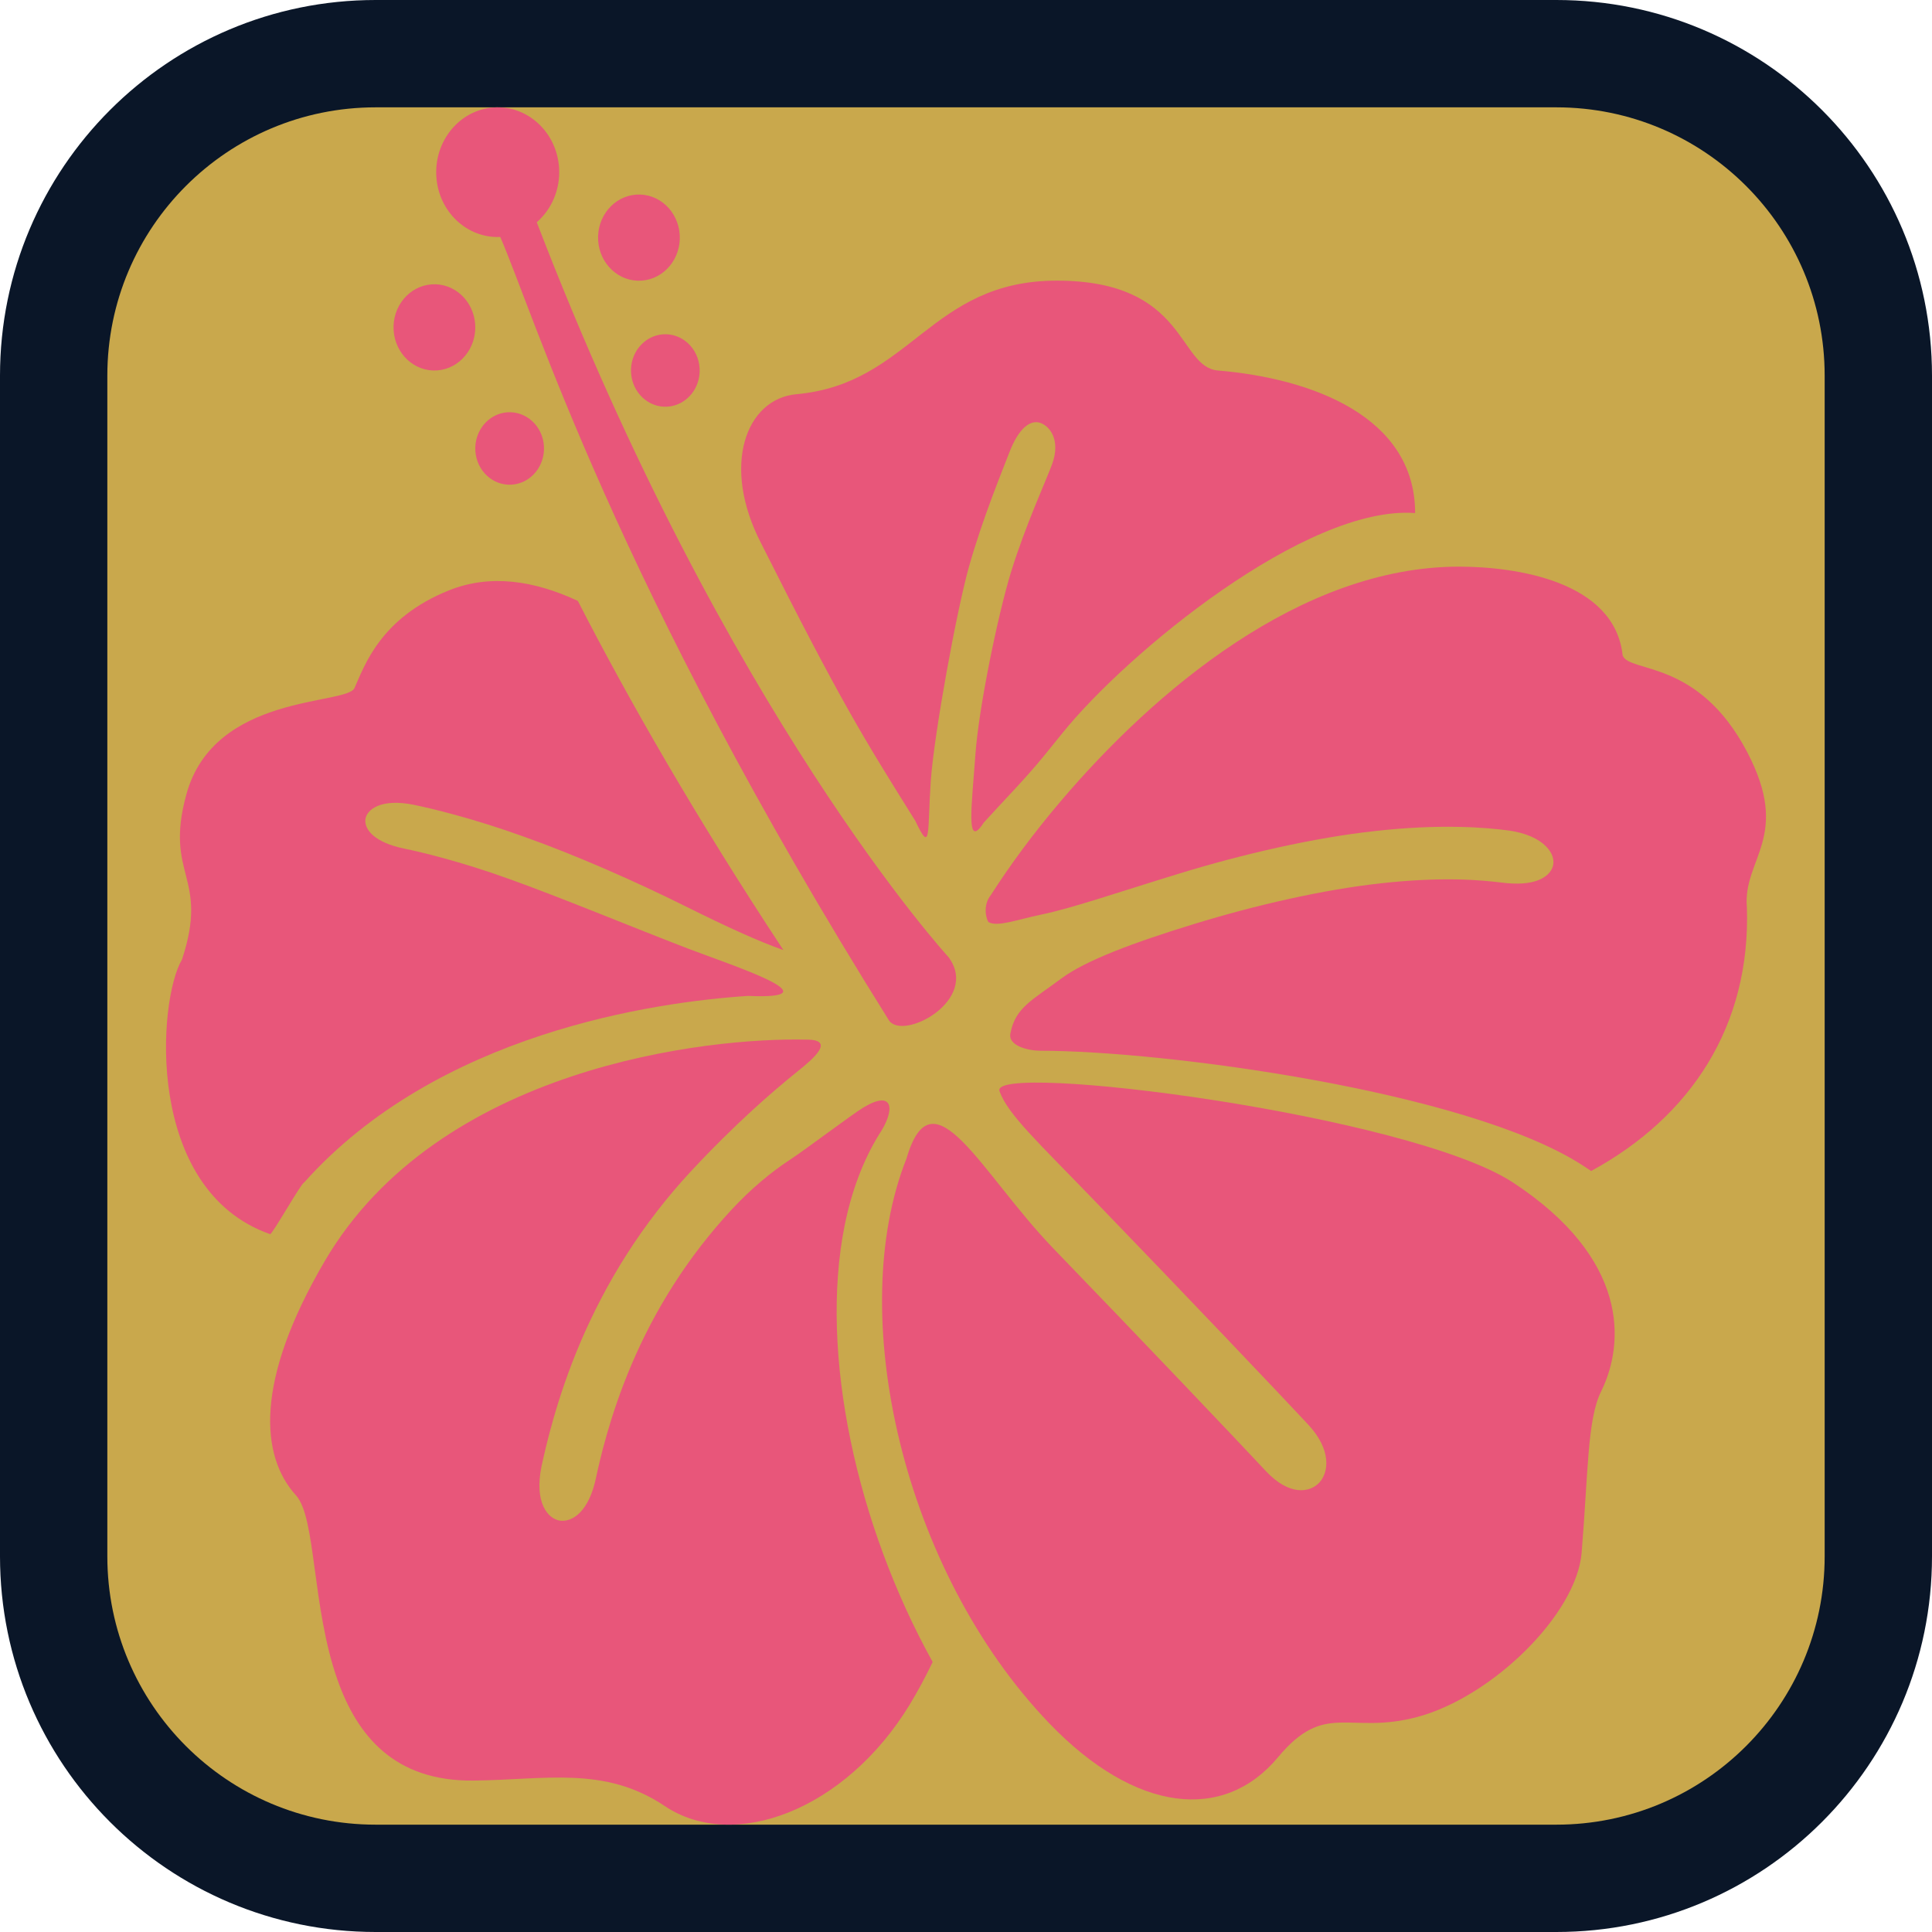
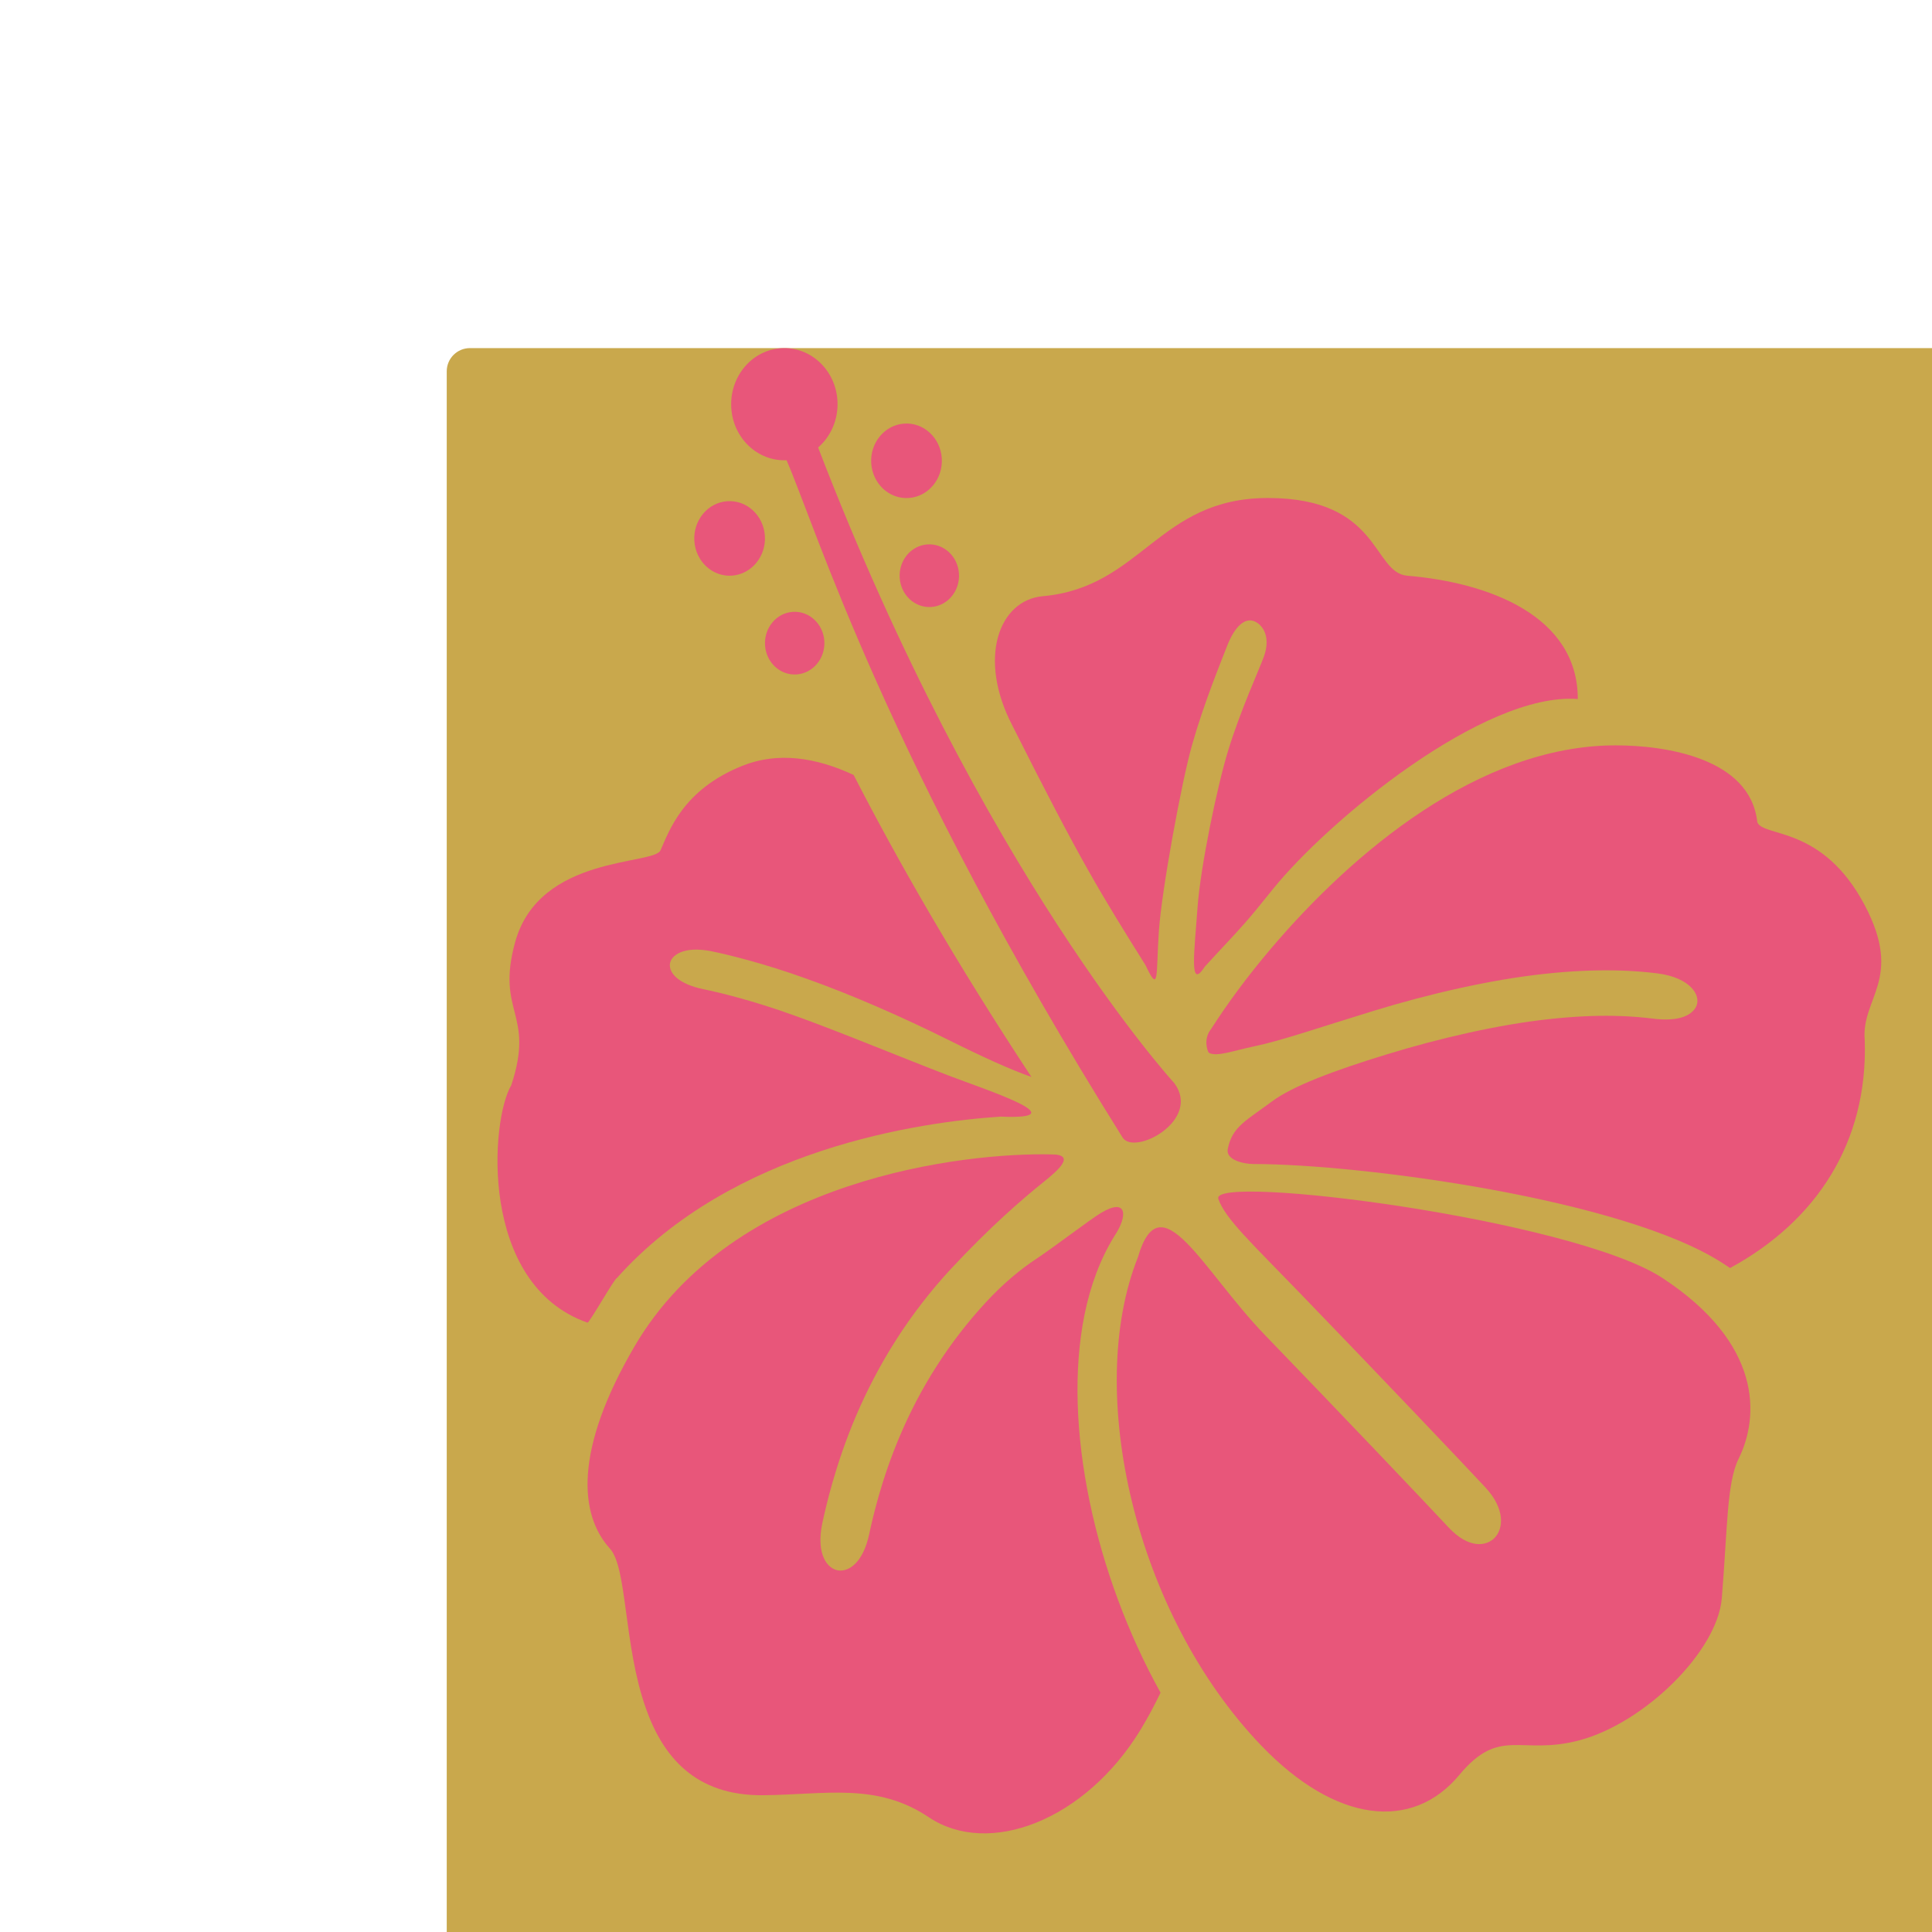
- <svg xmlns="http://www.w3.org/2000/svg" viewBox="0 0 72 72">
-   <rect x="0" y="0" width="72" height="72" rx="14" fill="#0a1628" />
-   <rect x="4" y="4" width="64" height="64" rx="10" fill="#c9a84c" />
-   <g transform="translate(4, 4) scale(0.125)">
-     <style>.st0{fill:#e8567a;}</style>
-     <g>
-       <path class="st0" d="M117.142,38.652c10.102,23.135,34.208,103.085,115.82,233.452c4.04,6.46,27.29-5.884,17.862-18.704c0,0-66.382-72.251-122.799-219.141c4.408-3.819,7.056-9.75,6.658-16.202c-0.673-10.653-9.428-18.727-19.53-18.015c-10.102,0.719-17.74,9.933-17.066,20.602C98.745,31.129,107.239,39.089,117.142,38.652z" />
-       <path class="st0" d="M156.142,79.182c0.382,5.954,5.266,10.454,10.913,10.056c5.632-0.398,9.902-5.548,9.52-11.495c-0.368-5.954-5.25-10.462-10.898-10.072C160.03,68.07,155.759,73.22,156.142,79.182z" />
-       <path class="st0" d="M109.719,102.432c0.383,5.954,5.266,10.461,10.913,10.056c5.633-0.398,9.903-5.548,9.536-11.502c-0.382-5.961-5.265-10.454-10.913-10.064C113.622,91.32,109.352,96.47,109.719,102.432z" />
-       <path class="st0" d="M159.31,51.663c6.704-0.467,11.786-6.59,11.341-13.676c-0.459-7.079-6.26-12.443-12.979-11.961c-6.704,0.467-11.785,6.597-11.342,13.676C146.79,46.788,152.591,52.145,159.31,51.663z" />
-       <path class="st0" d="M98.332,78.432c6.704-0.482,11.785-6.604,11.342-13.683c-0.459-7.087-6.26-12.444-12.98-11.97c-6.704,0.467-11.785,6.597-11.341,13.683C85.812,73.55,91.612,78.907,98.332,78.432z" />
-       <path class="st0" d="M488.868,192.155c-14.594-27.796-35.043-23.426-37.094-28.737c-2.38-22.185-31.836-26.479-48.818-26.479c-47.166,0-90.848,37.132-118.736,69.948c-8.265,9.727-15.107,19.056-20.785,27.918c-2.602,3.237-1.316,7.339-0.75,8.089c2.694,1.546,8.311-0.673,15.842-2.242c9.107-1.883,22.376-6.489,41.142-12.237c18.765-5.755,40.055-10.676,58.407-12.666c9.168-1.025,17.556-1.362,24.382-1.232c6.827,0.1,12.062,0.666,14.908,1.034c5.709,0.718,9.474,2.663,11.526,4.752c2.096,2.089,2.54,4.278,2.081,5.946c-0.475,1.683-1.975,3.268-4.5,4.224c-2.526,0.942-6.062,1.278-11.036,0.628c-2.495-0.306-7.087-0.811-13.255-0.918c-6.153-0.114-13.852,0.199-22.408,1.156c-17.112,1.852-37.515,6.536-55.637,12.099c-18.168,5.556-32.525,10.929-39.703,16.278c-8.602,6.413-13.653,8.648-15.138,16.124c-1.086,3.987,5.388,5.426,8.877,5.426c36.918,0,127.422,12.038,161.615,34.14c0.902,0.559,1.729,1.156,2.587,1.714c29.708-16.14,47.585-43.247,46.437-78.534C487.499,223.976,502.223,217.586,488.868,192.155z" />
-       <path class="st0" d="M219.814,333.39c2.112-10.454,5.571-19.546,10.27-27.168c4.898-7.271,4.438-13.554-4.699-8.013c-3.689,2.242-16.607,12.084-22.025,15.658c-5.434,3.574-11.449,8.487-17.571,15.129c-6.123,6.635-11.954,14.143-16.974,22.026c-5.036,7.852-9.245,16.056-12.521,23.77c-6.597,15.466-9.536,28.874-10.622,33.856c-2.096,9.987-7.01,13.232-10.729,12.704c-3.597-0.513-7.745-5.357-5.479-16.278c1.194-5.38,4.362-19.921,11.601-36.933c3.628-8.479,8.25-17.533,13.837-26.25c5.54-8.701,12.015-17.035,18.78-24.351c13.546-14.572,24.826-24.276,32.158-30.168c4.591-3.689,11.434-9.466,2.54-9.421c-29.234-0.688-109.59,7.936-143.63,66.145c-20.938,35.8-19.102,58.063-8.495,69.741c6.015,6.589,4.683,33.236,12.352,54.948c5.846,16.599,16.913,30.32,40.529,30.068c21.444-0.214,39.076-4.461,57.045,7.592c20.54,13.767,53.831,1.293,73.039-30.245c2.465-4.064,4.73-8.312,6.842-12.704C223.442,422.723,212.177,371.555,219.814,333.39z" />
-       <path class="st0" d="M190.962,264.919c27.046,1.148-5.035-9.199-17.984-14.166c-15.811-6.069-38.54-15.489-53.172-20.693c-14.618-5.288-26.678-8.128-31.179-9.03c-8.969-1.837-11.999-5.694-11.693-8.716c0.306-2.901,4.592-6.367,14.402-4.378c4.883,0.986,17.74,4.033,32.954,9.542c15.245,5.411,32.862,13.148,48.398,20.878c12.076,6.016,21.52,10.316,28.867,12.895c-26.341-39.948-46.285-74.868-61.284-104.103c-13.041-6.076-26.143-8.073-38.418-3.138c-20.433,8.182-25.209,22.515-28.132,29.043c-2.067,5.311-41.801,1.454-50.142,31.722c-6.75,24.557,6.949,24.228-1.332,49.33c-7.132,11.824-11.357,68.624,26.281,81.84c0.581,0.207,9.459-15.505,10.101-15.352C98.485,275.916,163.213,266.756,190.962,264.919z" />
-       <path class="st0" d="M240.906,212.764c4.806,10.178,3.536,3.313,4.591-11.908c1.026-14.388,7.761-51.023,11.395-63.918c4.064-14.426,9.987-28.706,11.977-33.918c2.924-7.653,6.406-9.857,9.2-8.97c2.831,0.904,6.268,5.059,3.589,12.375c-1.729,4.73-8.02,18.406-12.252,32.181c-3.842,12.505-9.597,40.216-10.607,54.405c-1.026,14.655-3.016,28.79,2.494,20.242c5.74-6.36,12.322-12.98,17.893-19.829c1.837-2.25,3.704-4.561,5.586-6.895c19.087-23.678,72.696-68.004,105.129-65.563c0-28.721-30.704-40.155-58.774-42.504c-12.069-1.01-9.153-26.77-48.007-26.794c-37.882-0.022-43.43,30.781-77.662,33.858c-15.084,1.354-22.576,21.344-10.454,44.632C218.88,177.63,225.401,187.93,240.906,212.764z" />
-       <path class="st0" d="M419.142,320.594c-30.995-20.372-156.456-36.206-153.15-27.29c2.372,6.834,11.433,15.161,28.56,32.915c25.607,26.487,56.356,58.836,63.397,66.428c7.086,7.56,6.23,14.288,3.398,17.356c-2.847,3.069-8.984,4.034-15.994-3.467c-6.979-7.514-37.652-39.771-63.229-66.243c-21.826-22.638-36.06-53.624-43.866-26.892c-18.429,46.308-1.056,122.898,42.489,168.296c25.836,26.938,52.208,29.532,68.294,10.178c14.096-16.936,21.061-6.55,41.433-11.962c22.392-5.954,47.571-30.65,49.07-49.002c1.975-24.046,1.684-39.711,5.771-47.999C452.555,368.31,453.55,343.201,419.142,320.594z" />
-     </g>
+ <svg xmlns="http://www.w3.org/2000/svg" viewBox="-154 -120 666 666">
+   <rect width="100%" height="100%" fill="#c9a84c" rx="8" />
+   <style>.st0{fill:#e8567a;}</style>
+   <g>
+     <path class="st0" d="M117.142,38.652c10.102,23.135,34.208,103.085,115.82,233.452c4.04,6.46,27.29-5.884,17.862-18.704c0,0-66.382-72.251-122.799-219.141c4.408-3.819,7.056-9.75,6.658-16.202c-0.673-10.653-9.428-18.727-19.53-18.015c-10.102,0.719-17.74,9.933-17.066,20.602C98.745,31.129,107.239,39.089,117.142,38.652z" />
+     <path class="st0" d="M156.142,79.182c0.382,5.954,5.266,10.454,10.913,10.056c5.632-0.398,9.902-5.548,9.52-11.495c-0.368-5.954-5.25-10.462-10.898-10.072C160.03,68.07,155.759,73.22,156.142,79.182z" />
+     <path class="st0" d="M109.719,102.432c0.383,5.954,5.266,10.461,10.913,10.056c5.633-0.398,9.903-5.548,9.536-11.502c-0.382-5.961-5.265-10.454-10.913-10.064C113.622,91.32,109.352,96.47,109.719,102.432z" />
+     <path class="st0" d="M159.31,51.663c6.704-0.467,11.786-6.59,11.341-13.676c-0.459-7.079-6.26-12.443-12.979-11.961c-6.704,0.467-11.785,6.597-11.342,13.676C146.79,46.788,152.591,52.145,159.31,51.663z" />
+     <path class="st0" d="M98.332,78.432c6.704-0.482,11.785-6.604,11.342-13.683c-0.459-7.087-6.26-12.444-12.98-11.97c-6.704,0.467-11.785,6.597-11.341,13.683C85.812,73.55,91.612,78.907,98.332,78.432z" />
+     <path class="st0" d="M488.868,192.155c-14.594-27.796-35.043-23.426-37.094-28.737c-2.38-22.185-31.836-26.479-48.818-26.479c-47.166,0-90.848,37.132-118.736,69.948c-8.265,9.727-15.107,19.056-20.785,27.918c-2.602,3.237-1.316,7.339-0.75,8.089c2.694,1.546,8.311-0.673,15.842-2.242c9.107-1.883,22.376-6.489,41.142-12.237c18.765-5.755,40.055-10.676,58.407-12.666c9.168-1.025,17.556-1.362,24.382-1.232c6.827,0.1,12.062,0.666,14.908,1.034c5.709,0.718,9.474,2.663,11.526,4.752c2.096,2.089,2.54,4.278,2.081,5.946c-0.475,1.683-1.975,3.268-4.5,4.224c-2.526,0.942-6.062,1.278-11.036,0.628c-2.495-0.306-7.087-0.811-13.255-0.918c-6.153-0.114-13.852,0.199-22.408,1.156c-17.112,1.852-37.515,6.536-55.637,12.099c-18.168,5.556-32.525,10.929-39.703,16.278c-8.602,6.413-13.653,8.648-15.138,16.124c-1.086,3.987,5.388,5.426,8.877,5.426c36.918,0,127.422,12.038,161.615,34.14c0.902,0.559,1.729,1.156,2.587,1.714c29.708-16.14,47.585-43.247,46.437-78.534C487.499,223.976,502.223,217.586,488.868,192.155z" />
+     <path class="st0" d="M219.814,333.39c2.112-10.454,5.571-19.546,10.27-27.168c4.898-7.271,4.438-13.554-4.699-8.013c-3.689,2.242-16.607,12.084-22.025,15.658c-5.434,3.574-11.449,8.487-17.571,15.129c-6.123,6.635-11.954,14.143-16.974,22.026c-5.036,7.852-9.245,16.056-12.521,23.77c-6.597,15.466-9.536,28.874-10.622,33.856c-2.096,9.987-7.01,13.232-10.729,12.704c-3.597-0.513-7.745-5.357-5.479-16.278c1.194-5.38,4.362-19.921,11.601-36.933c3.628-8.479,8.25-17.533,13.837-26.25c5.54-8.701,12.015-17.035,18.78-24.351c13.546-14.572,24.826-24.276,32.158-30.168c4.591-3.689,11.434-9.466,2.54-9.421c-29.234-0.688-109.59,7.936-143.63,66.145c-20.938,35.8-19.102,58.063-8.495,69.741c6.015,6.589,4.683,33.236,12.352,54.948c5.846,16.599,16.913,30.32,40.529,30.068c21.444-0.214,39.076-4.461,57.045,7.592c20.54,13.767,53.831,1.293,73.039-30.245c2.465-4.064,4.73-8.312,6.842-12.704C223.442,422.723,212.177,371.555,219.814,333.39z" />
+     <path class="st0" d="M190.962,264.919c27.046,1.148-5.035-9.199-17.984-14.166c-15.811-6.069-38.54-15.489-53.172-20.693c-14.618-5.288-26.678-8.128-31.179-9.03c-8.969-1.837-11.999-5.694-11.693-8.716c0.306-2.901,4.592-6.367,14.402-4.378c4.883,0.986,17.74,4.033,32.954,9.542c15.245,5.411,32.862,13.148,48.398,20.878c12.076,6.016,21.52,10.316,28.867,12.895c-26.341-39.948-46.285-74.868-61.284-104.103c-13.041-6.076-26.143-8.073-38.418-3.138c-20.433,8.182-25.209,22.515-28.132,29.043c-2.067,5.311-41.801,1.454-50.142,31.722c-6.75,24.557,6.949,24.228-1.332,49.33c-7.132,11.824-11.357,68.624,26.281,81.84c0.581,0.207,9.459-15.505,10.101-15.352C98.485,275.916,163.213,266.756,190.962,264.919z" />
+     <path class="st0" d="M240.906,212.764c4.806,10.178,3.536,3.313,4.591-11.908c1.026-14.388,7.761-51.023,11.395-63.918c4.064-14.426,9.987-28.706,11.977-33.918c2.924-7.653,6.406-9.857,9.2-8.97c2.831,0.904,6.268,5.059,3.589,12.375c-1.729,4.73-8.02,18.406-12.252,32.181c-3.842,12.505-9.597,40.216-10.607,54.405c-1.026,14.655-3.016,28.79,2.494,20.242c5.74-6.36,12.322-12.98,17.893-19.829c1.837-2.25,3.704-4.561,5.586-6.895c19.087-23.678,72.696-68.004,105.129-65.563c0-28.721-30.704-40.155-58.774-42.504c-12.069-1.01-9.153-26.77-48.007-26.794c-37.882-0.022-43.43,30.781-77.662,33.858c-15.084,1.354-22.576,21.344-10.454,44.632C218.88,177.63,225.401,187.93,240.906,212.764z" />
+     <path class="st0" d="M419.142,320.594c-30.995-20.372-156.456-36.206-153.15-27.29c2.372,6.834,11.433,15.161,28.56,32.915c25.607,26.487,56.356,58.836,63.397,66.428c7.086,7.56,6.23,14.288,3.398,17.356c-2.847,3.069-8.984,4.034-15.994-3.467c-6.979-7.514-37.652-39.771-63.229-66.243c-21.826-22.638-36.06-53.624-43.866-26.892c-18.429,46.308-1.056,122.898,42.489,168.296c25.836,26.938,52.208,29.532,68.294,10.178c14.096-16.936,21.061-6.55,41.433-11.962c22.392-5.954,47.571-30.65,49.07-49.002c1.975-24.046,1.684-39.711,5.771-47.999C452.555,368.31,453.55,343.201,419.142,320.594z" />
  </g>
</svg>
